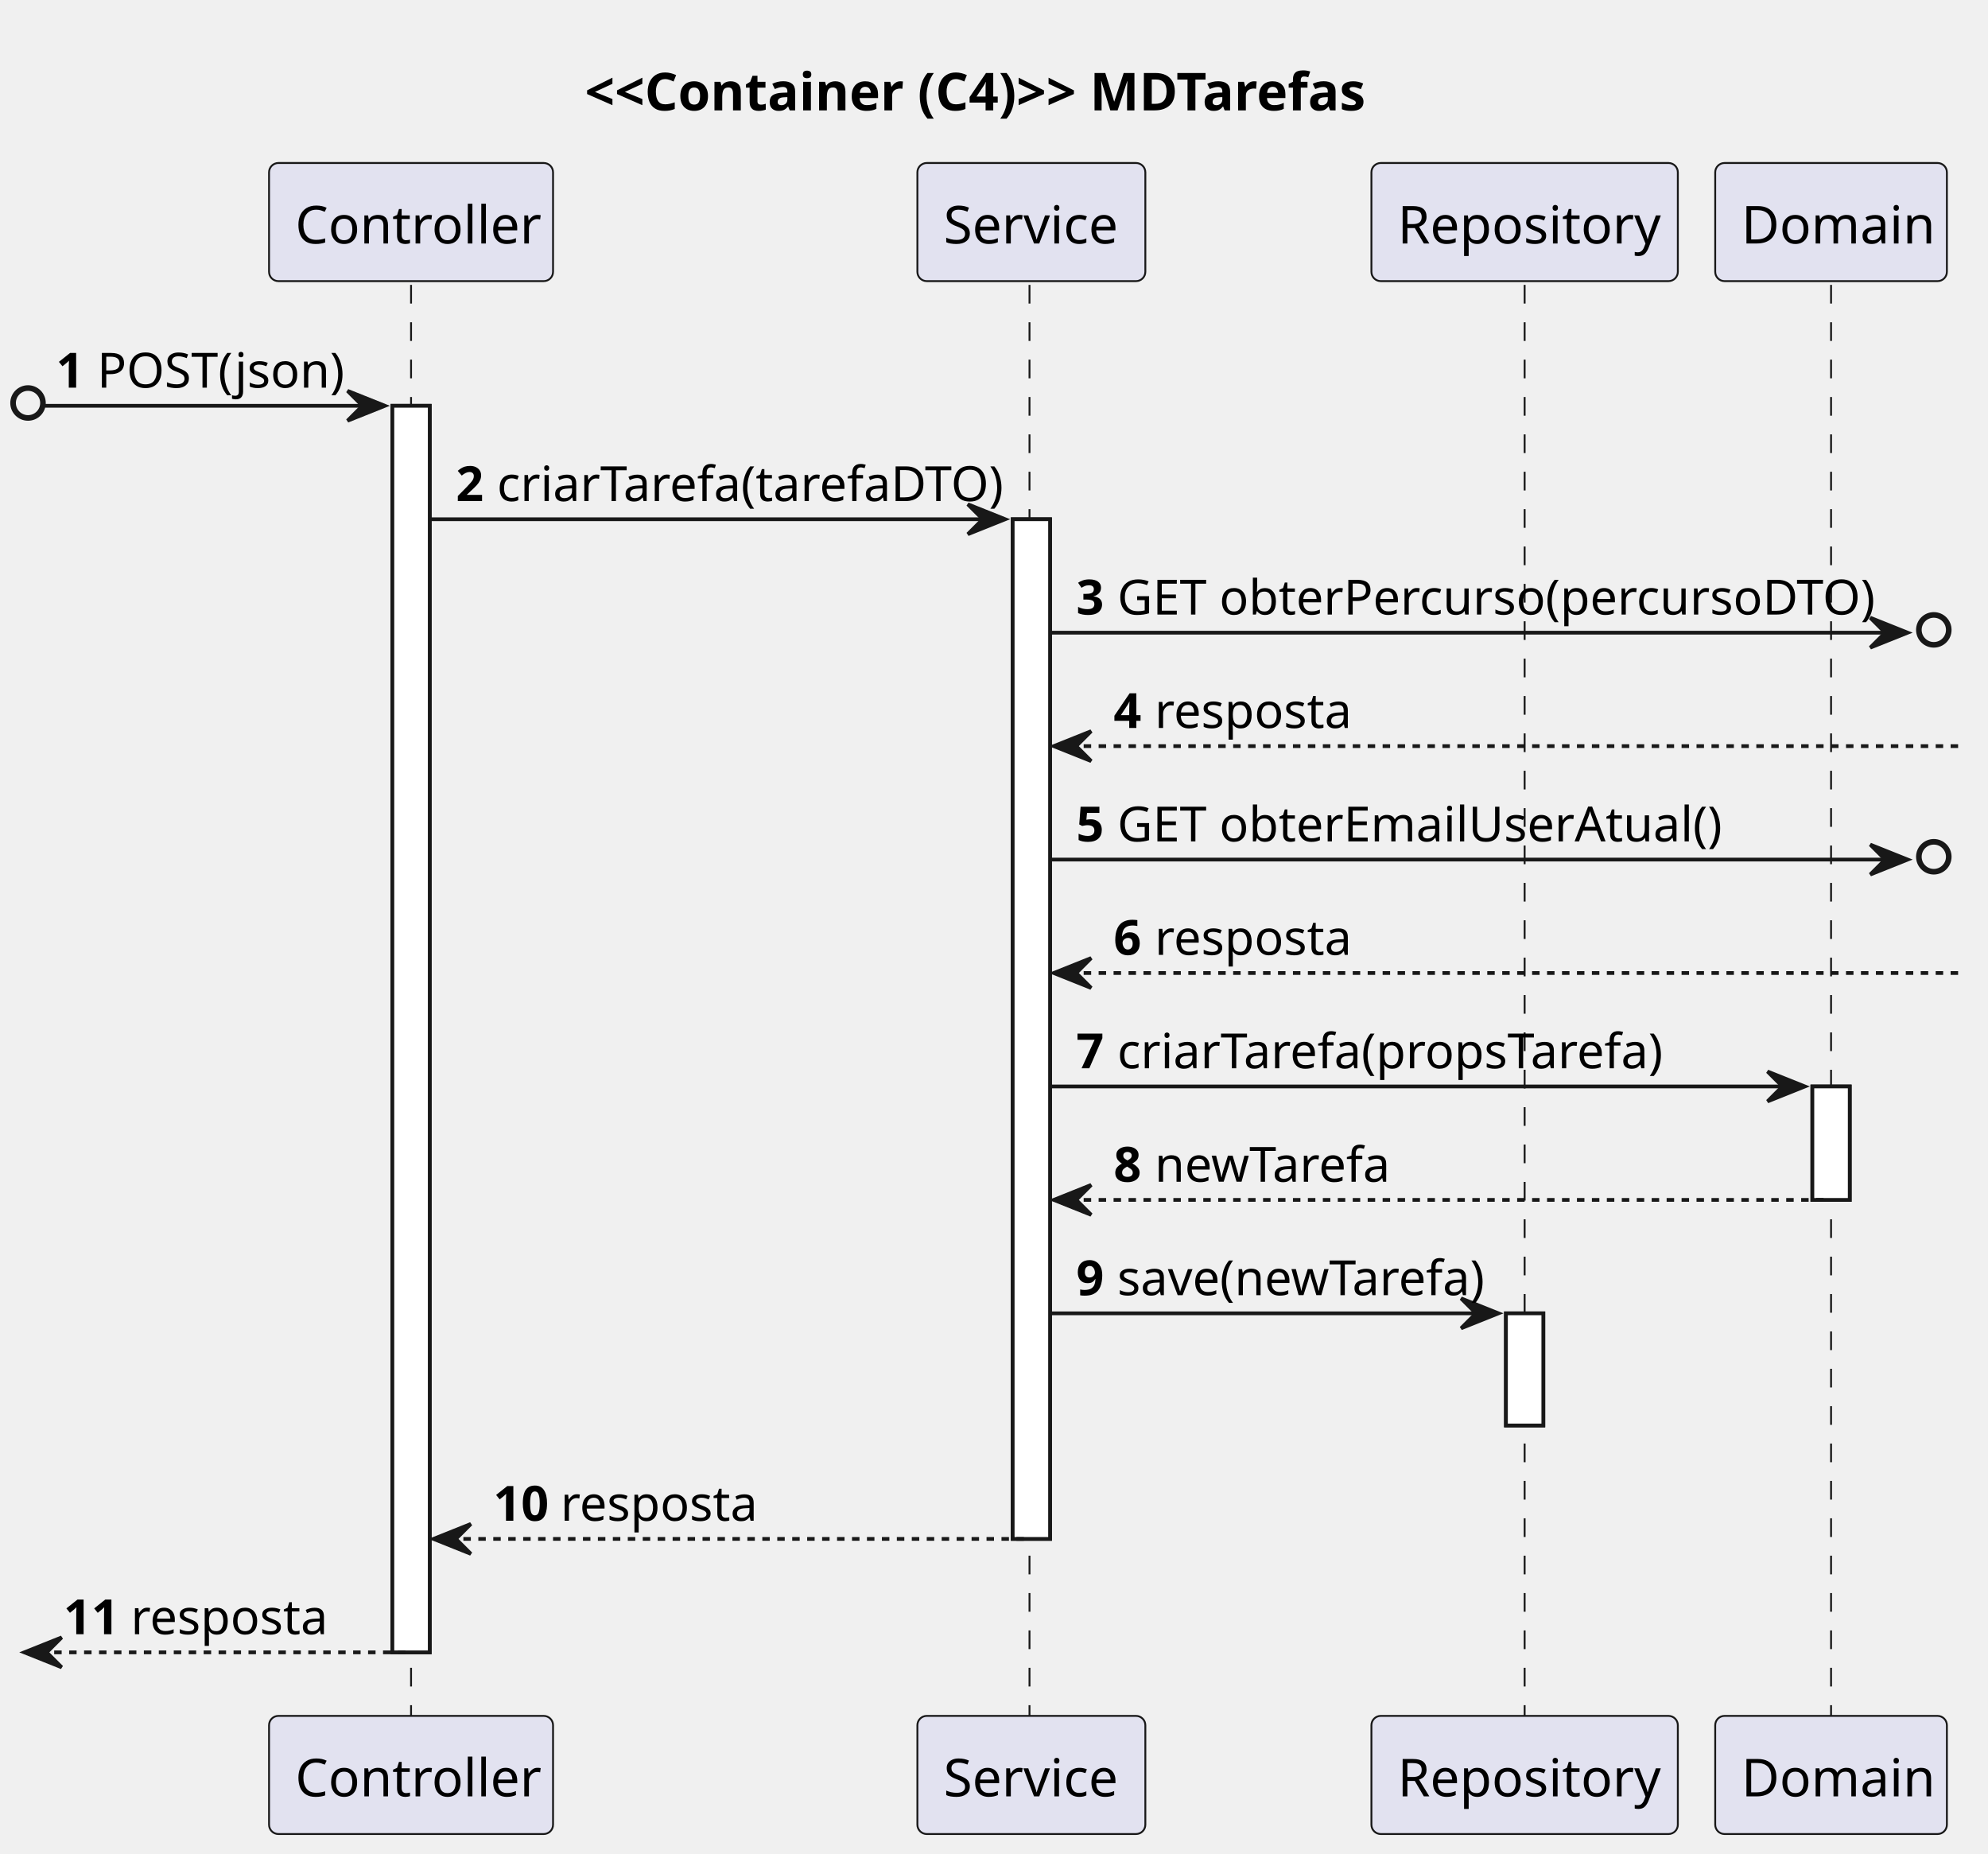
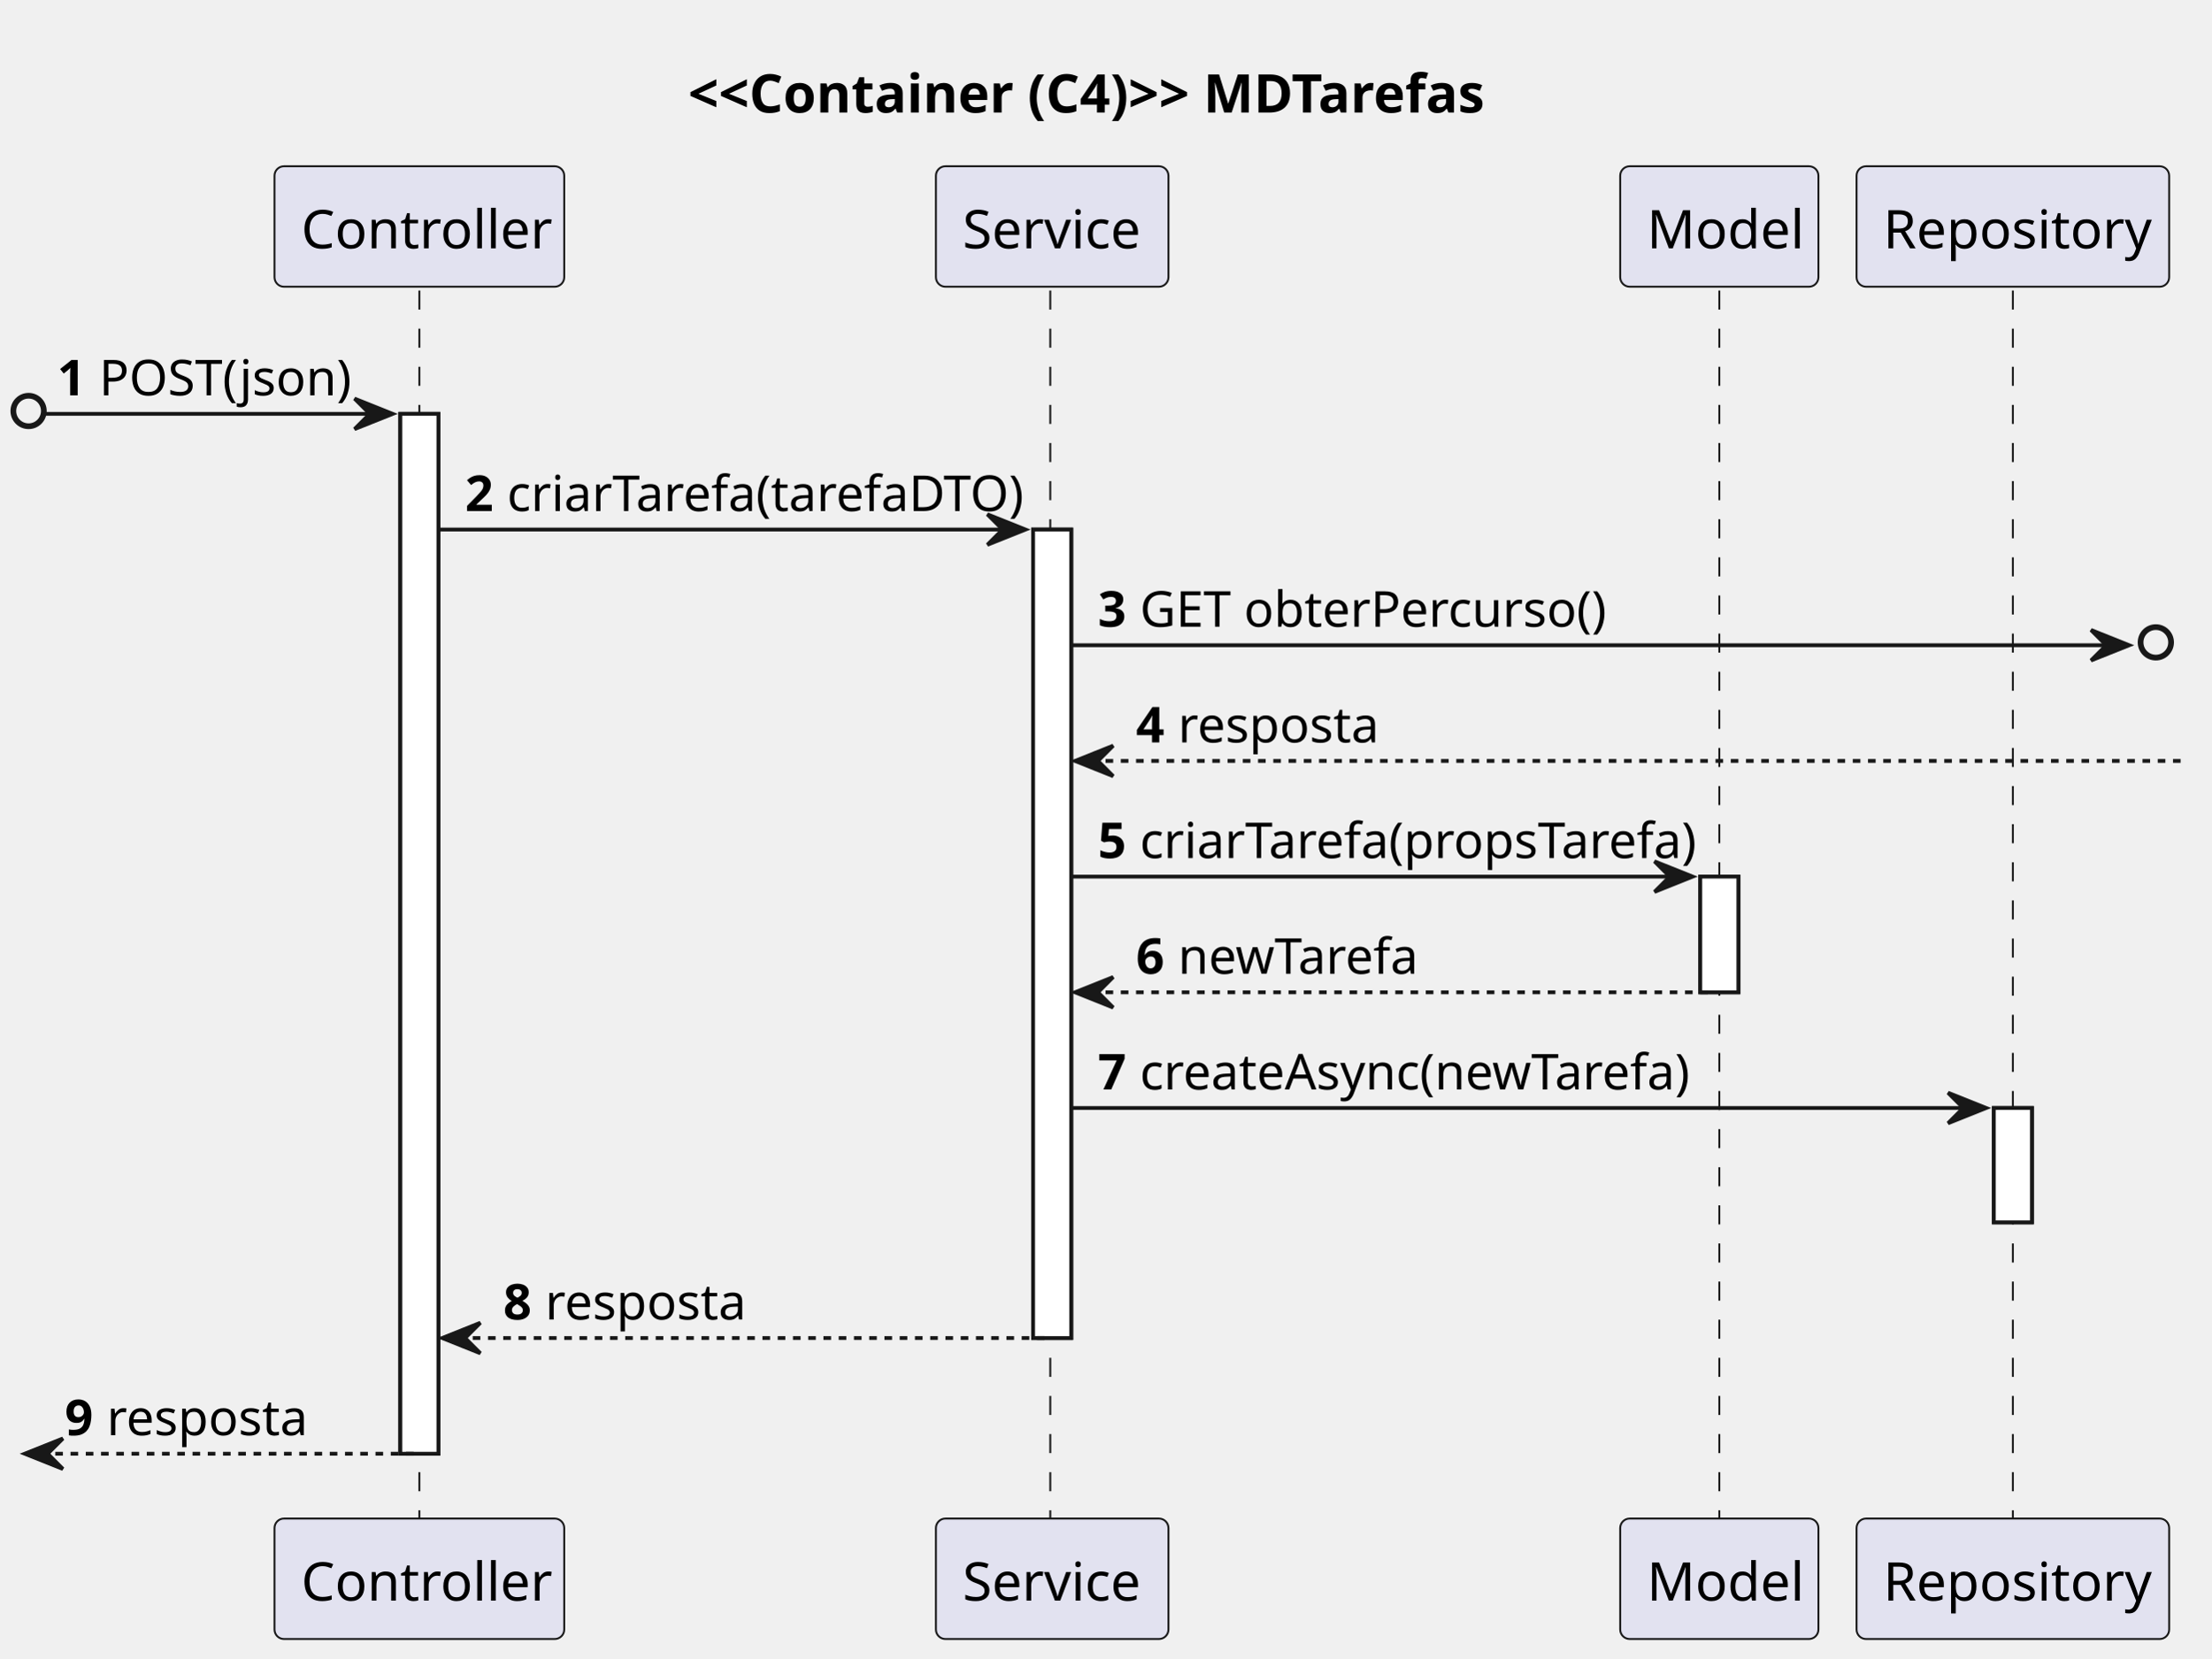
- <svg xmlns="http://www.w3.org/2000/svg" contentStyleType="text/css" height="496px" preserveAspectRatio="none" style="width:532px;height:496px;background:#FFFFFF;" version="1.1" viewBox="0 0 532 496" width="532px" zoomAndPan="magnify">
+ <svg xmlns="http://www.w3.org/2000/svg" contentStyleType="text/css" height="435px" preserveAspectRatio="none" style="width:580px;height:435px;background:#FFFFFF;" version="1.1" viewBox="0 0 580 435" width="580px" zoomAndPan="magnify">
  <defs />
  <g>
-     <rect fill="none" height="27.609" id="_title" style="stroke:none;stroke-width:1.0;" width="222" x="151.5" y="10" />
-     <text fill="#000000" font-family="sans-serif" font-size="14" font-weight="bold" lengthAdjust="spacing" textLength="212" x="156.5" y="29.533">&lt;&lt;Container (C4)&gt;&gt; MDTarefas</text>
-     <rect fill="#FFFFFF" height="333.516" style="stroke:#181818;stroke-width:1.0;" width="10" x="105" y="108.57" />
-     <rect fill="#FFFFFF" height="272.812" style="stroke:#181818;stroke-width:1.0;" width="10" x="271" y="138.922" />
-     <rect fill="#FFFFFF" height="30" style="stroke:#181818;stroke-width:1.0;" width="10" x="403" y="351.383" />
-     <rect fill="#FFFFFF" height="30.352" style="stroke:#181818;stroke-width:1.0;" width="10" x="485" y="290.68" />
-     <line style="stroke:#181818;stroke-width:0.5;stroke-dasharray:5.0,5.0;" x1="110" x2="110" y1="76.219" y2="460.086" />
-     <line style="stroke:#181818;stroke-width:0.5;stroke-dasharray:5.0,5.0;" x1="275.5" x2="275.5" y1="76.219" y2="460.086" />
-     <line style="stroke:#181818;stroke-width:0.5;stroke-dasharray:5.0,5.0;" x1="408" x2="408" y1="76.219" y2="460.086" />
-     <line style="stroke:#181818;stroke-width:0.5;stroke-dasharray:5.0,5.0;" x1="490" x2="490" y1="76.219" y2="460.086" />
+     <rect fill="none" height="27.609" id="_title" style="stroke:none;stroke-width:1.0;" width="222" x="175.5" y="10" />
+     <text fill="#000000" font-family="sans-serif" font-size="14" font-weight="bold" lengthAdjust="spacing" textLength="212" x="180.5" y="29.533">&lt;&lt;Container (C4)&gt;&gt; MDTarefas</text>
+     <rect fill="#FFFFFF" height="272.812" style="stroke:#181818;stroke-width:1.0;" width="10" x="105" y="108.57" />
+     <rect fill="#FFFFFF" height="212.109" style="stroke:#181818;stroke-width:1.0;" width="10" x="271" y="138.922" />
+     <rect fill="#FFFFFF" height="30.352" style="stroke:#181818;stroke-width:1.0;" width="10" x="446" y="229.977" />
+     <rect fill="#FFFFFF" height="30" style="stroke:#181818;stroke-width:1.0;" width="10" x="523" y="290.68" />
+     <line style="stroke:#181818;stroke-width:0.5;stroke-dasharray:5.0,5.0;" x1="110" x2="110" y1="76.219" y2="399.383" />
+     <line style="stroke:#181818;stroke-width:0.5;stroke-dasharray:5.0,5.0;" x1="275.5" x2="275.5" y1="76.219" y2="399.383" />
+     <line style="stroke:#181818;stroke-width:0.5;stroke-dasharray:5.0,5.0;" x1="451" x2="451" y1="76.219" y2="399.383" />
+     <line style="stroke:#181818;stroke-width:0.5;stroke-dasharray:5.0,5.0;" x1="528" x2="528" y1="76.219" y2="399.383" />
    <rect fill="#E2E2F0" height="31.609" rx="2.5" ry="2.5" style="stroke:#181818;stroke-width:0.5;" width="76" x="72" y="43.609" />
    <text fill="#000000" font-family="sans-serif" font-size="14" lengthAdjust="spacing" textLength="62" x="79" y="65.143">Controller</text>
-     <rect fill="#E2E2F0" height="31.609" rx="2.5" ry="2.5" style="stroke:#181818;stroke-width:0.5;" width="76" x="72" y="459.086" />
-     <text fill="#000000" font-family="sans-serif" font-size="14" lengthAdjust="spacing" textLength="62" x="79" y="480.619">Controller</text>
+     <rect fill="#E2E2F0" height="31.609" rx="2.5" ry="2.5" style="stroke:#181818;stroke-width:0.5;" width="76" x="72" y="398.383" />
+     <text fill="#000000" font-family="sans-serif" font-size="14" lengthAdjust="spacing" textLength="62" x="79" y="419.916">Controller</text>
    <rect fill="#E2E2F0" height="31.609" rx="2.5" ry="2.5" style="stroke:#181818;stroke-width:0.5;" width="61" x="245.5" y="43.609" />
    <text fill="#000000" font-family="sans-serif" font-size="14" lengthAdjust="spacing" textLength="47" x="252.5" y="65.143">Service</text>
-     <rect fill="#E2E2F0" height="31.609" rx="2.5" ry="2.5" style="stroke:#181818;stroke-width:0.5;" width="61" x="245.5" y="459.086" />
-     <text fill="#000000" font-family="sans-serif" font-size="14" lengthAdjust="spacing" textLength="47" x="252.5" y="480.619">Service</text>
-     <rect fill="#E2E2F0" height="31.609" rx="2.5" ry="2.5" style="stroke:#181818;stroke-width:0.5;" width="82" x="367" y="43.609" />
-     <text fill="#000000" font-family="sans-serif" font-size="14" lengthAdjust="spacing" textLength="68" x="374" y="65.143">Repository</text>
-     <rect fill="#E2E2F0" height="31.609" rx="2.5" ry="2.5" style="stroke:#181818;stroke-width:0.5;" width="82" x="367" y="459.086" />
-     <text fill="#000000" font-family="sans-serif" font-size="14" lengthAdjust="spacing" textLength="68" x="374" y="480.619">Repository</text>
-     <rect fill="#E2E2F0" height="31.609" rx="2.5" ry="2.5" style="stroke:#181818;stroke-width:0.5;" width="62" x="459" y="43.609" />
-     <text fill="#000000" font-family="sans-serif" font-size="14" lengthAdjust="spacing" textLength="48" x="466" y="65.143">Domain</text>
-     <rect fill="#E2E2F0" height="31.609" rx="2.5" ry="2.5" style="stroke:#181818;stroke-width:0.5;" width="62" x="459" y="459.086" />
-     <text fill="#000000" font-family="sans-serif" font-size="14" lengthAdjust="spacing" textLength="48" x="466" y="480.619">Domain</text>
-     <rect fill="#FFFFFF" height="333.516" style="stroke:#181818;stroke-width:1.0;" width="10" x="105" y="108.57" />
-     <rect fill="#FFFFFF" height="272.812" style="stroke:#181818;stroke-width:1.0;" width="10" x="271" y="138.922" />
-     <rect fill="#FFFFFF" height="30" style="stroke:#181818;stroke-width:1.0;" width="10" x="403" y="351.383" />
-     <rect fill="#FFFFFF" height="30.352" style="stroke:#181818;stroke-width:1.0;" width="10" x="485" y="290.68" />
+     <rect fill="#E2E2F0" height="31.609" rx="2.5" ry="2.5" style="stroke:#181818;stroke-width:0.5;" width="61" x="245.5" y="398.383" />
+     <text fill="#000000" font-family="sans-serif" font-size="14" lengthAdjust="spacing" textLength="47" x="252.5" y="419.916">Service</text>
+     <rect fill="#E2E2F0" height="31.609" rx="2.5" ry="2.5" style="stroke:#181818;stroke-width:0.5;" width="52" x="425" y="43.609" />
+     <text fill="#000000" font-family="sans-serif" font-size="14" lengthAdjust="spacing" textLength="38" x="432" y="65.143">Model</text>
+     <rect fill="#E2E2F0" height="31.609" rx="2.5" ry="2.5" style="stroke:#181818;stroke-width:0.5;" width="52" x="425" y="398.383" />
+     <text fill="#000000" font-family="sans-serif" font-size="14" lengthAdjust="spacing" textLength="38" x="432" y="419.916">Model</text>
+     <rect fill="#E2E2F0" height="31.609" rx="2.5" ry="2.5" style="stroke:#181818;stroke-width:0.5;" width="82" x="487" y="43.609" />
+     <text fill="#000000" font-family="sans-serif" font-size="14" lengthAdjust="spacing" textLength="68" x="494" y="65.143">Repository</text>
+     <rect fill="#E2E2F0" height="31.609" rx="2.5" ry="2.5" style="stroke:#181818;stroke-width:0.5;" width="82" x="487" y="398.383" />
+     <text fill="#000000" font-family="sans-serif" font-size="14" lengthAdjust="spacing" textLength="68" x="494" y="419.916">Repository</text>
+     <rect fill="#FFFFFF" height="272.812" style="stroke:#181818;stroke-width:1.0;" width="10" x="105" y="108.57" />
+     <rect fill="#FFFFFF" height="212.109" style="stroke:#181818;stroke-width:1.0;" width="10" x="271" y="138.922" />
+     <rect fill="#FFFFFF" height="30.352" style="stroke:#181818;stroke-width:1.0;" width="10" x="446" y="229.977" />
+     <rect fill="#FFFFFF" height="30" style="stroke:#181818;stroke-width:1.0;" width="10" x="523" y="290.68" />
    <ellipse cx="7.5" cy="107.82" fill="none" rx="4" ry="4" style="stroke:#181818;stroke-width:1.5;" />
    <polygon fill="#181818" points="93,104.57,103,108.57,93,112.57,97,108.57" style="stroke:#181818;stroke-width:1.0;" />
    <line style="stroke:#181818;stroke-width:1.0;" x1="12" x2="99" y1="108.57" y2="108.57" />
    <text fill="#000000" font-family="sans-serif" font-size="13" font-weight="bold" lengthAdjust="spacing" textLength="7" x="15" y="103.714">1</text>
    <text fill="#000000" font-family="sans-serif" font-size="13" lengthAdjust="spacing" textLength="67" x="26" y="103.714">POST(json)</text>
    <polygon fill="#181818" points="259,134.922,269,138.922,259,142.922,263,138.922" style="stroke:#181818;stroke-width:1.0;" />
    <line style="stroke:#181818;stroke-width:1.0;" x1="115" x2="265" y1="138.922" y2="138.922" />
    <text fill="#000000" font-family="sans-serif" font-size="13" font-weight="bold" lengthAdjust="spacing" textLength="7" x="122" y="134.065">2</text>
    <text fill="#000000" font-family="sans-serif" font-size="13" lengthAdjust="spacing" textLength="126" x="133" y="134.065">criarTarefa(tarefaDTO)</text>
-     <ellipse cx="517.5" cy="168.523" fill="none" rx="4" ry="4" style="stroke:#181818;stroke-width:1.5;" />
-     <polygon fill="#181818" points="500.5,165.273,510.5,169.273,500.5,173.273,504.5,169.273" style="stroke:#181818;stroke-width:1.0;" />
-     <line style="stroke:#181818;stroke-width:1.0;" x1="281" x2="506.5" y1="169.273" y2="169.273" />
+     <ellipse cx="565.5" cy="168.523" fill="none" rx="4" ry="4" style="stroke:#181818;stroke-width:1.5;" />
+     <polygon fill="#181818" points="548.5,165.273,558.5,169.273,548.5,173.273,552.5,169.273" style="stroke:#181818;stroke-width:1.0;" />
+     <line style="stroke:#181818;stroke-width:1.0;" x1="281" x2="554.5" y1="169.273" y2="169.273" />
    <text fill="#000000" font-family="sans-serif" font-size="13" font-weight="bold" lengthAdjust="spacing" textLength="7" x="288" y="164.417">3</text>
-     <text fill="#000000" font-family="sans-serif" font-size="13" lengthAdjust="spacing" textLength="195" x="299" y="164.417">GET obterPercurso(percursoDTO)</text>
+     <text fill="#000000" font-family="sans-serif" font-size="13" lengthAdjust="spacing" textLength="119" x="299" y="164.417">GET obterPercurso()</text>
    <polygon fill="#181818" points="292,195.625,282,199.625,292,203.625,288,199.625" style="stroke:#181818;stroke-width:1.0;" />
-     <line style="stroke:#181818;stroke-width:1.0;stroke-dasharray:2.0,2.0;" x1="286" x2="525" y1="199.625" y2="199.625" />
+     <line style="stroke:#181818;stroke-width:1.0;stroke-dasharray:2.0,2.0;" x1="286" x2="573" y1="199.625" y2="199.625" />
    <text fill="#000000" font-family="sans-serif" font-size="13" font-weight="bold" lengthAdjust="spacing" textLength="7" x="298" y="194.769">4</text>
    <text fill="#000000" font-family="sans-serif" font-size="13" lengthAdjust="spacing" textLength="50" x="309" y="194.769">resposta</text>
-     <ellipse cx="517.5" cy="229.227" fill="none" rx="4" ry="4" style="stroke:#181818;stroke-width:1.5;" />
-     <polygon fill="#181818" points="500.5,225.977,510.5,229.977,500.5,233.977,504.5,229.977" style="stroke:#181818;stroke-width:1.0;" />
-     <line style="stroke:#181818;stroke-width:1.0;" x1="281" x2="506.5" y1="229.977" y2="229.977" />
+     <polygon fill="#181818" points="434,225.977,444,229.977,434,233.977,438,229.977" style="stroke:#181818;stroke-width:1.0;" />
+     <line style="stroke:#181818;stroke-width:1.0;" x1="281" x2="440" y1="229.977" y2="229.977" />
    <text fill="#000000" font-family="sans-serif" font-size="13" font-weight="bold" lengthAdjust="spacing" textLength="7" x="288" y="225.12">5</text>
-     <text fill="#000000" font-family="sans-serif" font-size="13" lengthAdjust="spacing" textLength="157" x="299" y="225.12">GET obterEmailUserAtual()</text>
+     <text fill="#000000" font-family="sans-serif" font-size="13" lengthAdjust="spacing" textLength="135" x="299" y="225.12">criarTarefa(propsTarefa)</text>
    <polygon fill="#181818" points="292,256.328,282,260.328,292,264.328,288,260.328" style="stroke:#181818;stroke-width:1.0;" />
-     <line style="stroke:#181818;stroke-width:1.0;stroke-dasharray:2.0,2.0;" x1="286" x2="525" y1="260.328" y2="260.328" />
+     <line style="stroke:#181818;stroke-width:1.0;stroke-dasharray:2.0,2.0;" x1="286" x2="450" y1="260.328" y2="260.328" />
    <text fill="#000000" font-family="sans-serif" font-size="13" font-weight="bold" lengthAdjust="spacing" textLength="7" x="298" y="255.472">6</text>
-     <text fill="#000000" font-family="sans-serif" font-size="13" lengthAdjust="spacing" textLength="50" x="309" y="255.472">resposta</text>
-     <polygon fill="#181818" points="473,286.68,483,290.68,473,294.68,477,290.68" style="stroke:#181818;stroke-width:1.0;" />
-     <line style="stroke:#181818;stroke-width:1.0;" x1="281" x2="479" y1="290.68" y2="290.68" />
+     <text fill="#000000" font-family="sans-serif" font-size="13" lengthAdjust="spacing" textLength="58" x="309" y="255.472">newTarefa</text>
+     <polygon fill="#181818" points="511,286.68,521,290.68,511,294.68,515,290.68" style="stroke:#181818;stroke-width:1.0;" />
+     <line style="stroke:#181818;stroke-width:1.0;" x1="281" x2="517" y1="290.68" y2="290.68" />
    <text fill="#000000" font-family="sans-serif" font-size="13" font-weight="bold" lengthAdjust="spacing" textLength="7" x="288" y="285.823">7</text>
-     <text fill="#000000" font-family="sans-serif" font-size="13" lengthAdjust="spacing" textLength="135" x="299" y="285.823">criarTarefa(propsTarefa)</text>
-     <polygon fill="#181818" points="292,317.031,282,321.031,292,325.031,288,321.031" style="stroke:#181818;stroke-width:1.0;" />
-     <line style="stroke:#181818;stroke-width:1.0;stroke-dasharray:2.0,2.0;" x1="286" x2="489" y1="321.031" y2="321.031" />
-     <text fill="#000000" font-family="sans-serif" font-size="13" font-weight="bold" lengthAdjust="spacing" textLength="7" x="298" y="316.175">8</text>
-     <text fill="#000000" font-family="sans-serif" font-size="13" lengthAdjust="spacing" textLength="58" x="309" y="316.175">newTarefa</text>
-     <polygon fill="#181818" points="391,347.383,401,351.383,391,355.383,395,351.383" style="stroke:#181818;stroke-width:1.0;" />
-     <line style="stroke:#181818;stroke-width:1.0;" x1="281" x2="397" y1="351.383" y2="351.383" />
-     <text fill="#000000" font-family="sans-serif" font-size="13" font-weight="bold" lengthAdjust="spacing" textLength="7" x="288" y="346.526">9</text>
-     <text fill="#000000" font-family="sans-serif" font-size="13" lengthAdjust="spacing" textLength="92" x="299" y="346.526">save(newTarefa)</text>
-     <polygon fill="#181818" points="126,407.734,116,411.734,126,415.734,122,411.734" style="stroke:#181818;stroke-width:1.0;" />
-     <line style="stroke:#181818;stroke-width:1.0;stroke-dasharray:2.0,2.0;" x1="120" x2="275" y1="411.734" y2="411.734" />
-     <text fill="#000000" font-family="sans-serif" font-size="13" font-weight="bold" lengthAdjust="spacing" textLength="14" x="132" y="406.878">10</text>
-     <text fill="#000000" font-family="sans-serif" font-size="13" lengthAdjust="spacing" textLength="50" x="150" y="406.878">resposta</text>
-     <polygon fill="#181818" points="16.5,438.086,6.5,442.086,16.5,446.086,12.5,442.086" style="stroke:#181818;stroke-width:1.0;" />
-     <line style="stroke:#181818;stroke-width:1.0;stroke-dasharray:2.0,2.0;" x1="14.5" x2="109" y1="442.086" y2="442.086" />
-     <text fill="#000000" font-family="sans-serif" font-size="13" font-weight="bold" lengthAdjust="spacing" textLength="14" x="17" y="437.229">11</text>
-     <text fill="#000000" font-family="sans-serif" font-size="13" lengthAdjust="spacing" textLength="50" x="35" y="437.229">resposta</text>
+     <text fill="#000000" font-family="sans-serif" font-size="13" lengthAdjust="spacing" textLength="139" x="299" y="285.823">createAsync(newTarefa)</text>
+     <polygon fill="#181818" points="126,347.031,116,351.031,126,355.031,122,351.031" style="stroke:#181818;stroke-width:1.0;" />
+     <line style="stroke:#181818;stroke-width:1.0;stroke-dasharray:2.0,2.0;" x1="120" x2="275" y1="351.031" y2="351.031" />
+     <text fill="#000000" font-family="sans-serif" font-size="13" font-weight="bold" lengthAdjust="spacing" textLength="7" x="132" y="346.175">8</text>
+     <text fill="#000000" font-family="sans-serif" font-size="13" lengthAdjust="spacing" textLength="50" x="143" y="346.175">resposta</text>
+     <polygon fill="#181818" points="16.5,377.383,6.5,381.383,16.5,385.383,12.5,381.383" style="stroke:#181818;stroke-width:1.0;" />
+     <line style="stroke:#181818;stroke-width:1.0;stroke-dasharray:2.0,2.0;" x1="14.5" x2="109" y1="381.383" y2="381.383" />
+     <text fill="#000000" font-family="sans-serif" font-size="13" font-weight="bold" lengthAdjust="spacing" textLength="7" x="17" y="376.526">9</text>
+     <text fill="#000000" font-family="sans-serif" font-size="13" lengthAdjust="spacing" textLength="50" x="28" y="376.526">resposta</text>
  </g>
</svg>
